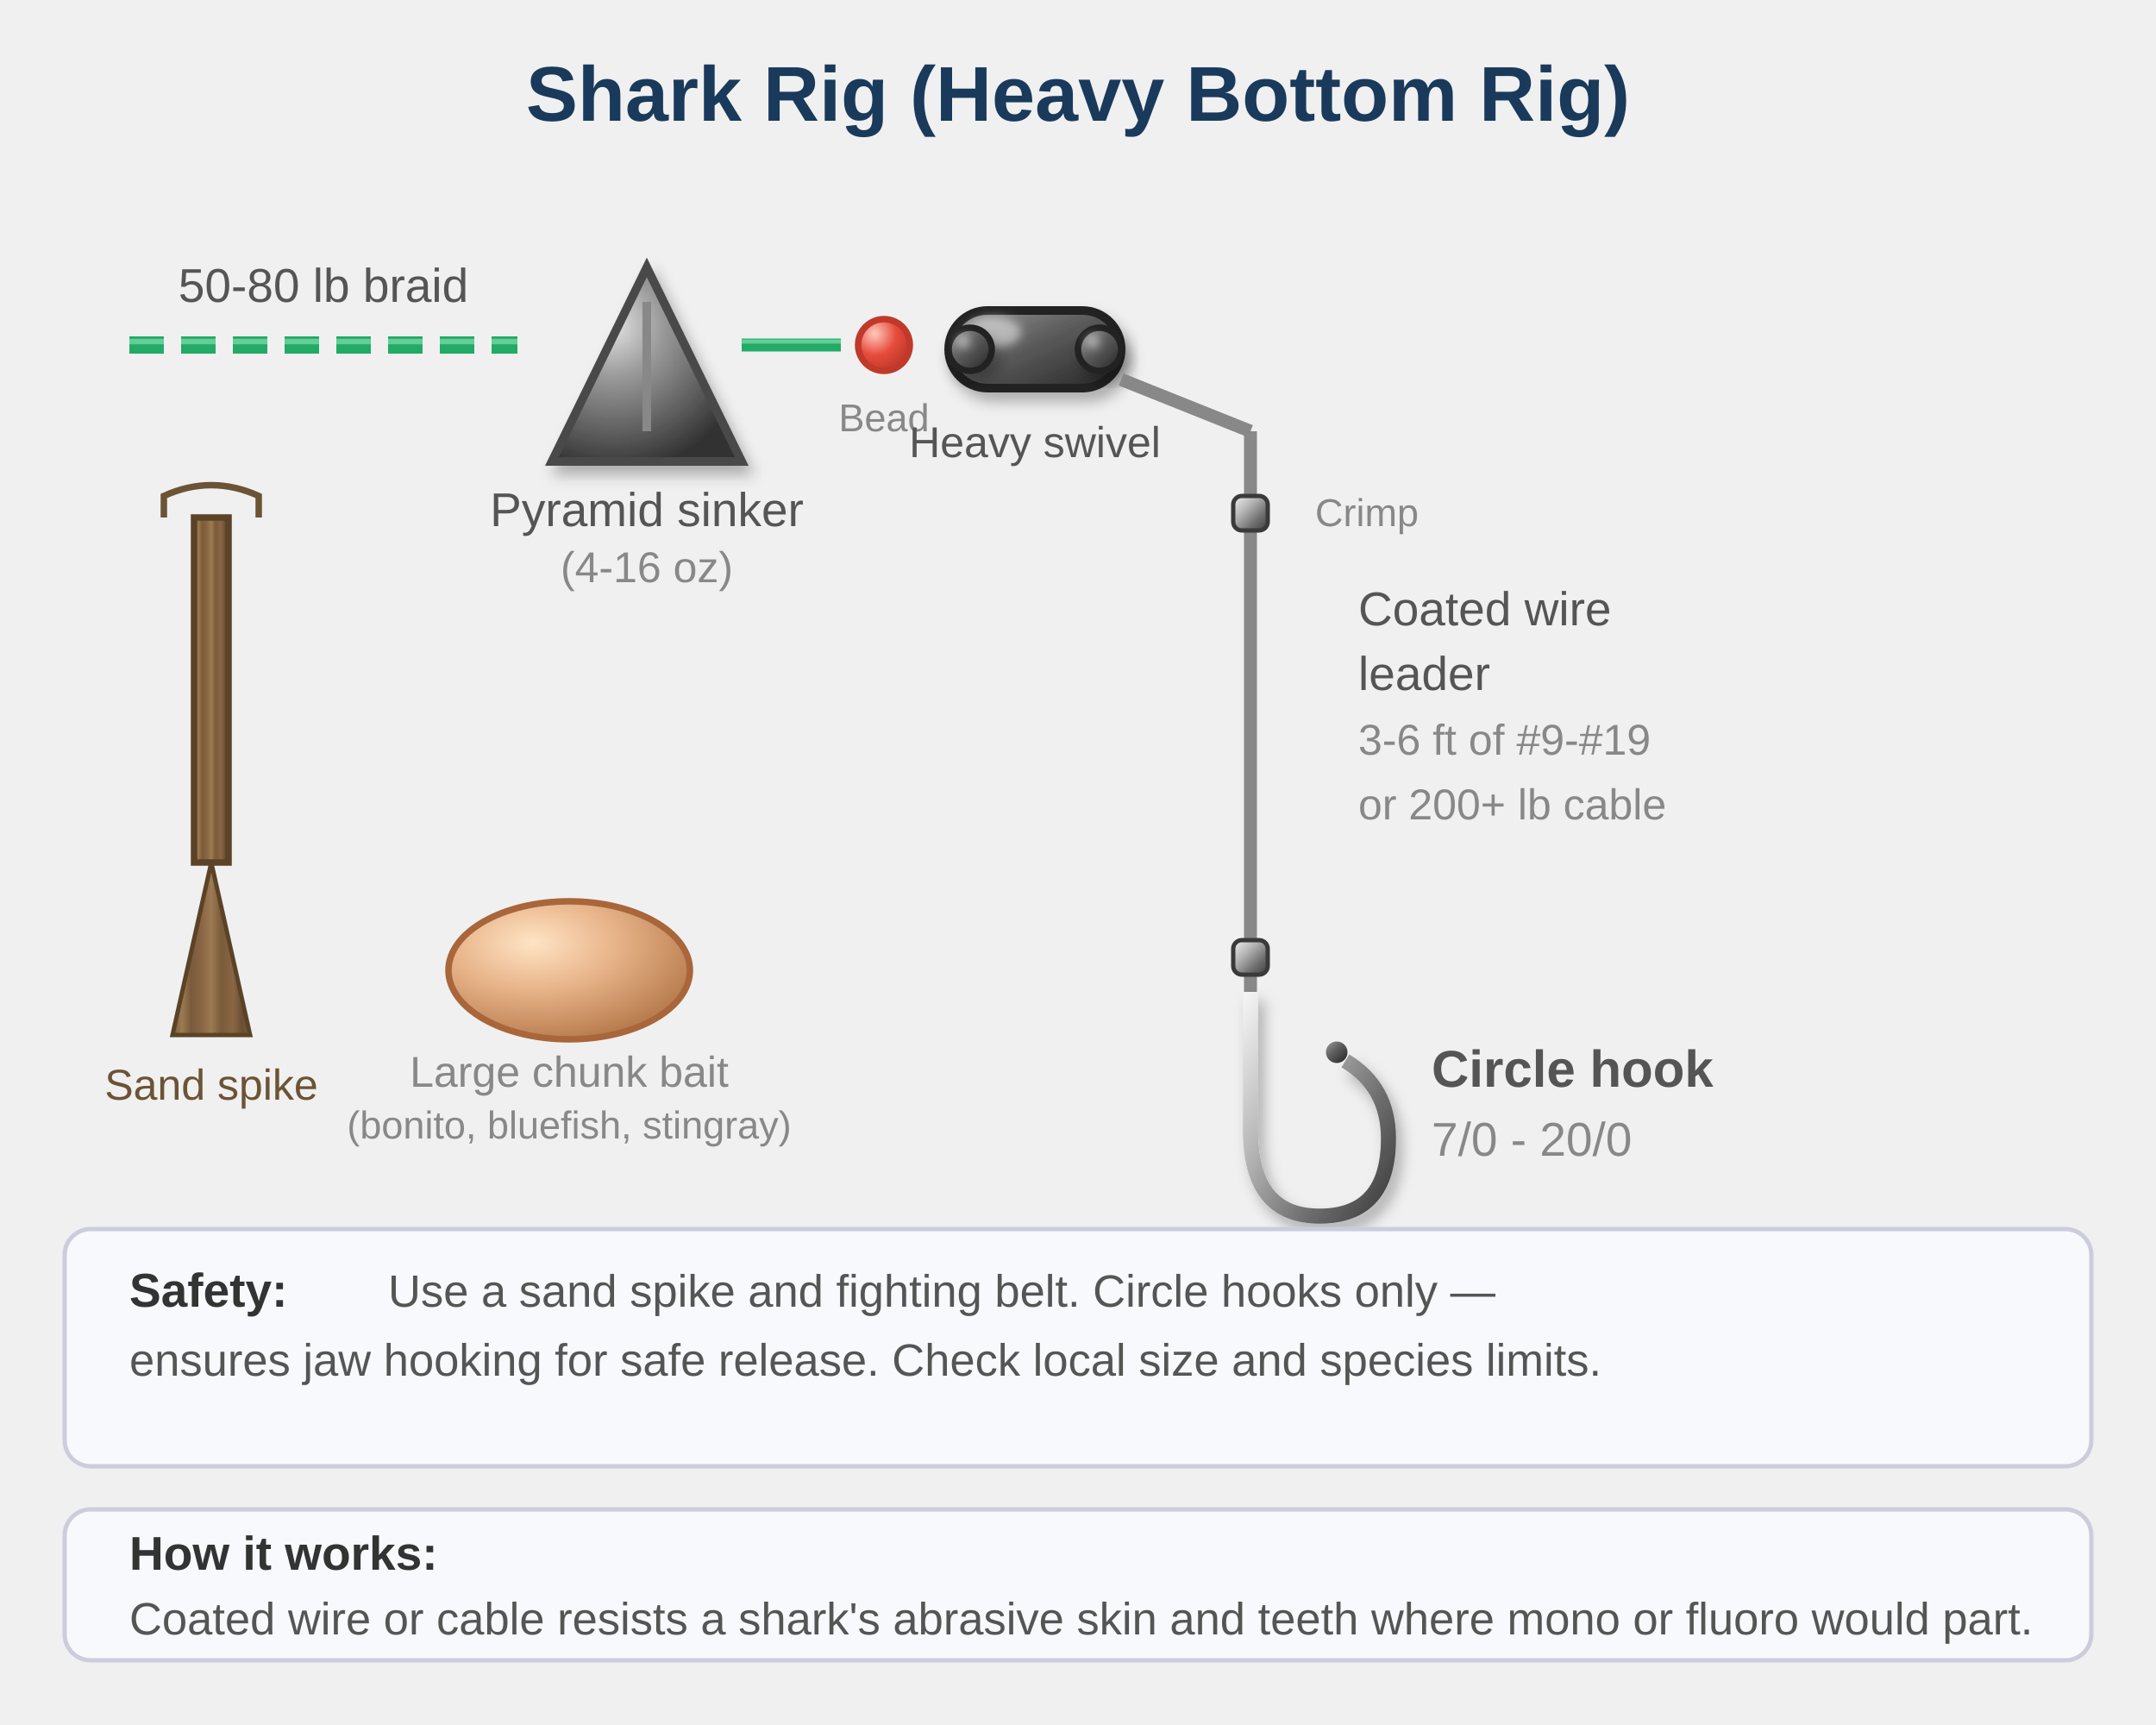
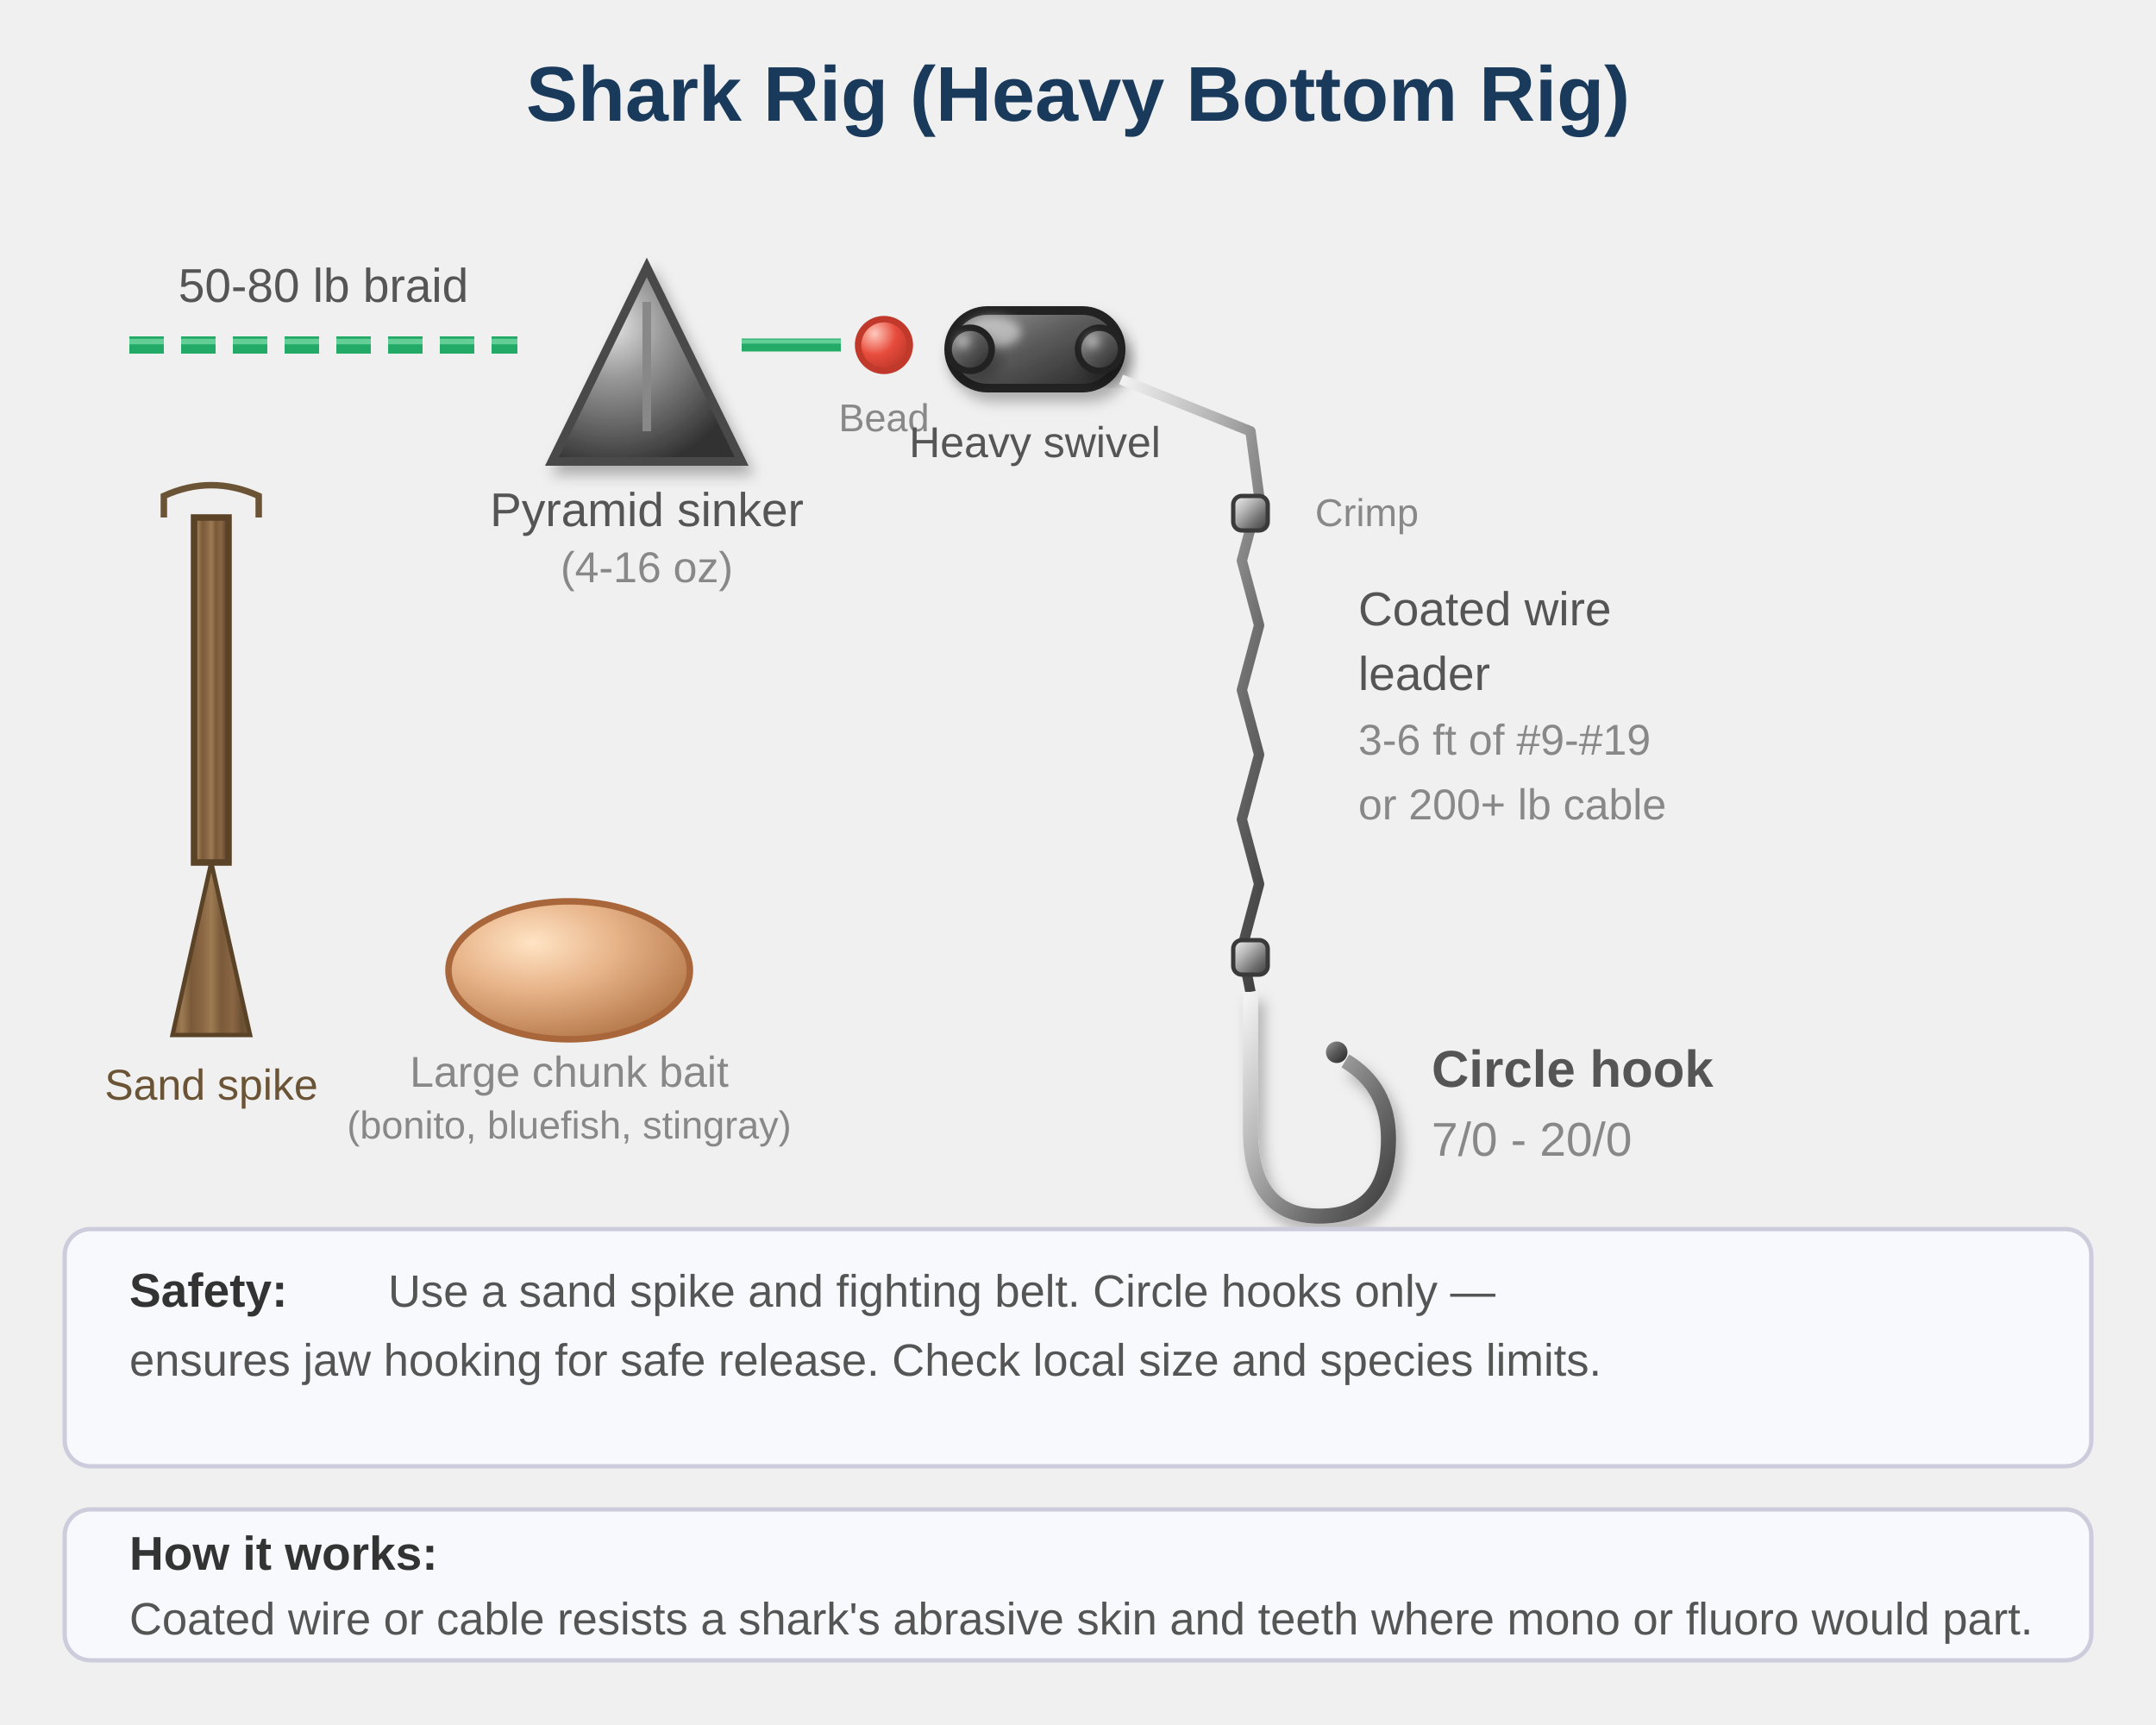
<svg xmlns="http://www.w3.org/2000/svg" viewBox="0 0 500 400" font-family="Arial, sans-serif">
  <defs>
    <radialGradient id="beadGrad_e74c3c" cx="32%" cy="28%" r="75%">
      <stop offset="0%" stop-color="#ffc9bd" />
      <stop offset="55%" stop-color="#e74c3c" />
      <stop offset="100%" stop-color="#c0392b" />
    </radialGradient>
    <linearGradient id="woodGrain" x1="0%" y1="0%" x2="100%" y2="0%">
      <stop offset="0%" stop-color="#7a5a3a" />
      <stop offset="12%" stop-color="#9c7a52" />
      <stop offset="24%" stop-color="#7a5a3a" />
      <stop offset="38%" stop-color="#8a6644" />
      <stop offset="50%" stop-color="#9c7a52" />
      <stop offset="63%" stop-color="#7a5a3a" />
      <stop offset="78%" stop-color="#8a6644" />
      <stop offset="90%" stop-color="#6b4f32" />
      <stop offset="100%" stop-color="#7a5a3a" />
    </linearGradient>
  </defs>
  <defs>
    <radialGradient id="baitGrad" cx="35%" cy="30%" r="75%">
      <stop offset="0%" stop-color="#ffe4c4" />
      <stop offset="45%" stop-color="#e8b48a" />
      <stop offset="100%" stop-color="#b5794a" />
    </radialGradient>
    <filter id="glossBlur" x="-60%" y="-60%" width="220%" height="220%">
      <feGaussianBlur stdDeviation="1.1" />
    </filter>
  </defs>
  <defs>
    <linearGradient id="steelGrad" x1="0%" y1="0%" x2="100%" y2="100%">
      <stop offset="0%" stop-color="#f2f2f2" />
      <stop offset="35%" stop-color="#b8b8b8" />
      <stop offset="70%" stop-color="#6e6e6e" />
      <stop offset="100%" stop-color="#3d3d3d" />
    </linearGradient>
    <linearGradient id="steelGradDark" x1="0%" y1="0%" x2="100%" y2="100%">
      <stop offset="0%" stop-color="#9a9a9a" />
      <stop offset="45%" stop-color="#5c5c5c" />
      <stop offset="100%" stop-color="#242424" />
    </linearGradient>
    <radialGradient id="leadGrad" cx="32%" cy="30%" r="75%">
      <stop offset="0%" stop-color="#e2e2e2" />
      <stop offset="35%" stop-color="#9a9a9a" />
      <stop offset="75%" stop-color="#5c5c5c" />
      <stop offset="100%" stop-color="#333333" />
    </radialGradient>
    <filter id="softShadow" x="-40%" y="-40%" width="180%" height="180%">
      <feDropShadow dx="1.4" dy="2.2" stdDeviation="1.6" flood-color="#000000" flood-opacity="0.28" />
    </filter>
  </defs>
  <text x="250" y="28" text-anchor="middle" font-size="18" font-weight="bold" fill="#1a3a5c">Shark Rig (Heavy Bottom Rig)</text>
  <line x1="30" y1="80" x2="120" y2="80" stroke="#2a6" stroke-width="4" stroke-dasharray="8,4" />
  <line x1="30" y1="79.2" x2="120" y2="79.2" stroke="#8fe6b8" stroke-width="1.28" stroke-dasharray="8,4" opacity="0.6" />
  <text x="75" y="70" text-anchor="middle" font-size="11" fill="#555">50-80 lb braid</text>
  <g transform="translate(128, 62)">
    <polygon points="22,0 0,45 44,45" fill="url(#leadGrad)" stroke="#4a4a4a" stroke-width="2" filter="url(#softShadow)" />
    <line x1="22" y1="8" x2="22" y2="38" stroke="#888" stroke-width="2" />
    <text x="22" y="60" text-anchor="middle" font-size="11" fill="#555">Pyramid sinker</text>
    <text x="22" y="73" text-anchor="middle" font-size="10" fill="#888">(4-16 oz)</text>
  </g>
  <line x1="172" y1="80" x2="195" y2="80" stroke="#2a6" stroke-width="3" />
  <line x1="172" y1="79.2" x2="195" y2="79.2" stroke="#8fe6b8" stroke-width="0.96" opacity="0.6" />
  <circle cx="205" cy="80" r="6" fill="url(#beadGrad_e74c3c)" stroke="#c0392b" stroke-width="1.5" />
  <text x="205" y="100" text-anchor="middle" font-size="9" fill="#888">Bead</text>
  <g transform="translate(220, 70)">
    <rect x="0" y="2" width="40" height="18" rx="9" fill="url(#steelGradDark)" stroke="#222222" stroke-width="2" filter="url(#softShadow)" />
    <ellipse cx="10.4" cy="7.0" rx="6.4" ry="3.6" fill="#ffffff" opacity="0.5" filter="url(#glossBlur)" />
    <circle cx="5" cy="11" r="5" fill="url(#steelGradDark)" stroke="#222222" stroke-width="1.5" filter="url(#softShadow)" />
    <ellipse cx="3.4" cy="9.2" rx="1.6" ry="1.6" fill="#ffffff" opacity="0.5" filter="url(#glossBlur)" />
    <circle cx="35" cy="11" r="5" fill="url(#steelGradDark)" stroke="#222222" stroke-width="1.5" filter="url(#softShadow)" />
    <ellipse cx="33.4" cy="9.2" rx="1.6" ry="1.6" fill="#ffffff" opacity="0.5" filter="url(#glossBlur)" />
    <text x="20" y="36" text-anchor="middle" font-size="10" fill="#555">Heavy swivel</text>
  </g>
-   <line x1="260" y1="88" x2="290" y2="100" stroke="#888" stroke-width="3" />
-   <line x1="290" y1="100" x2="290" y2="230" stroke="#888" stroke-width="3" />
+   <path d="M260 88 L290 100 L292 115 L288 130 L292 145 L288 160 L292 175 L288 190 L292 205 L288 220 L290 230" fill="none" stroke="url(#steelGrad)" stroke-width="2.4" stroke-linejoin="round" />
  <text x="315" y="145" font-size="11" fill="#555">Coated wire</text>
  <text x="315" y="160" font-size="11" fill="#555">leader</text>
  <text x="315" y="175" font-size="10" fill="#888">3-6 ft of #9-#19</text>
  <text x="315" y="190" font-size="10" fill="#888">or 200+ lb cable</text>
  <rect x="286" y="115" width="8" height="8" rx="2" fill="url(#steelGrad)" stroke="#3a3a3a" stroke-width="1" />
  <text x="305" y="122" font-size="9" fill="#888">Crimp</text>
  <rect x="286" y="218" width="8" height="8" rx="2" fill="url(#steelGrad)" stroke="#3a3a3a" stroke-width="1" />
  <g transform="translate(272, 230)">
    <path d="M18 0 L18 32 Q18 52 34 52 Q50 52 50 34 Q50 22 40 16" fill="none" stroke="url(#steelGrad)" stroke-width="3.5" filter="url(#softShadow)" />
    <circle cx="38" cy="14" r="2.5" fill="url(#steelGradDark)" />
    <text x="60" y="22" font-size="12" fill="#555" font-weight="bold">Circle hook</text>
    <text x="60" y="38" font-size="11" fill="#888">7/0 - 20/0</text>
  </g>
  <g transform="translate(110, 210)">
    <ellipse cx="22" cy="15" rx="28" ry="16" fill="url(#baitGrad)" stroke="#a8663a" stroke-width="1.5" />
    <text x="22" y="42" text-anchor="middle" font-size="10" fill="#888">Large chunk bait</text>
    <text x="22" y="54" text-anchor="middle" font-size="9" fill="#888">(bonito, bluefish, stingray)</text>
  </g>
  <g transform="translate(30, 120)">
    <rect x="15" y="0" width="8" height="80" fill="url(#woodGrain)" stroke="#5a4326" stroke-width="1.5" />
    <polygon points="19,80 10,120 28,120" fill="url(#woodGrain)" stroke="#5a4326" stroke-width="1" />
    <text x="19" y="135" text-anchor="middle" font-size="10" fill="#6B5335">Sand spike</text>
    <path d="M8 0 L8 -5 Q19 -10 30 -5 L30 0" fill="none" stroke="#6B5335" stroke-width="1.5" />
  </g>
  <rect x="15" y="285" width="470" height="55" rx="6" fill="#f7f9fc" stroke="#ccd" stroke-width="1" />
  <text x="30" y="303" font-size="11" fill="#333" font-weight="bold">Safety:</text>
  <text x="90" y="303" font-size="10.5" fill="#555">Use a sand spike and fighting belt. Circle hooks only —</text>
  <text x="30" y="319" font-size="10.5" fill="#555">ensures jaw hooking for safe release. Check local size and species limits.</text>
  <rect x="15" y="350" width="470" height="35" rx="6" fill="#f7f9fc" stroke="#ccd" stroke-width="1" />
  <text x="30" y="364" font-size="11" fill="#333" font-weight="bold">How it works:</text>
  <text x="30" y="379" font-size="10.5" fill="#555">Coated wire or cable resists a shark's abrasive skin and teeth where mono or fluoro would part.</text>
</svg>
